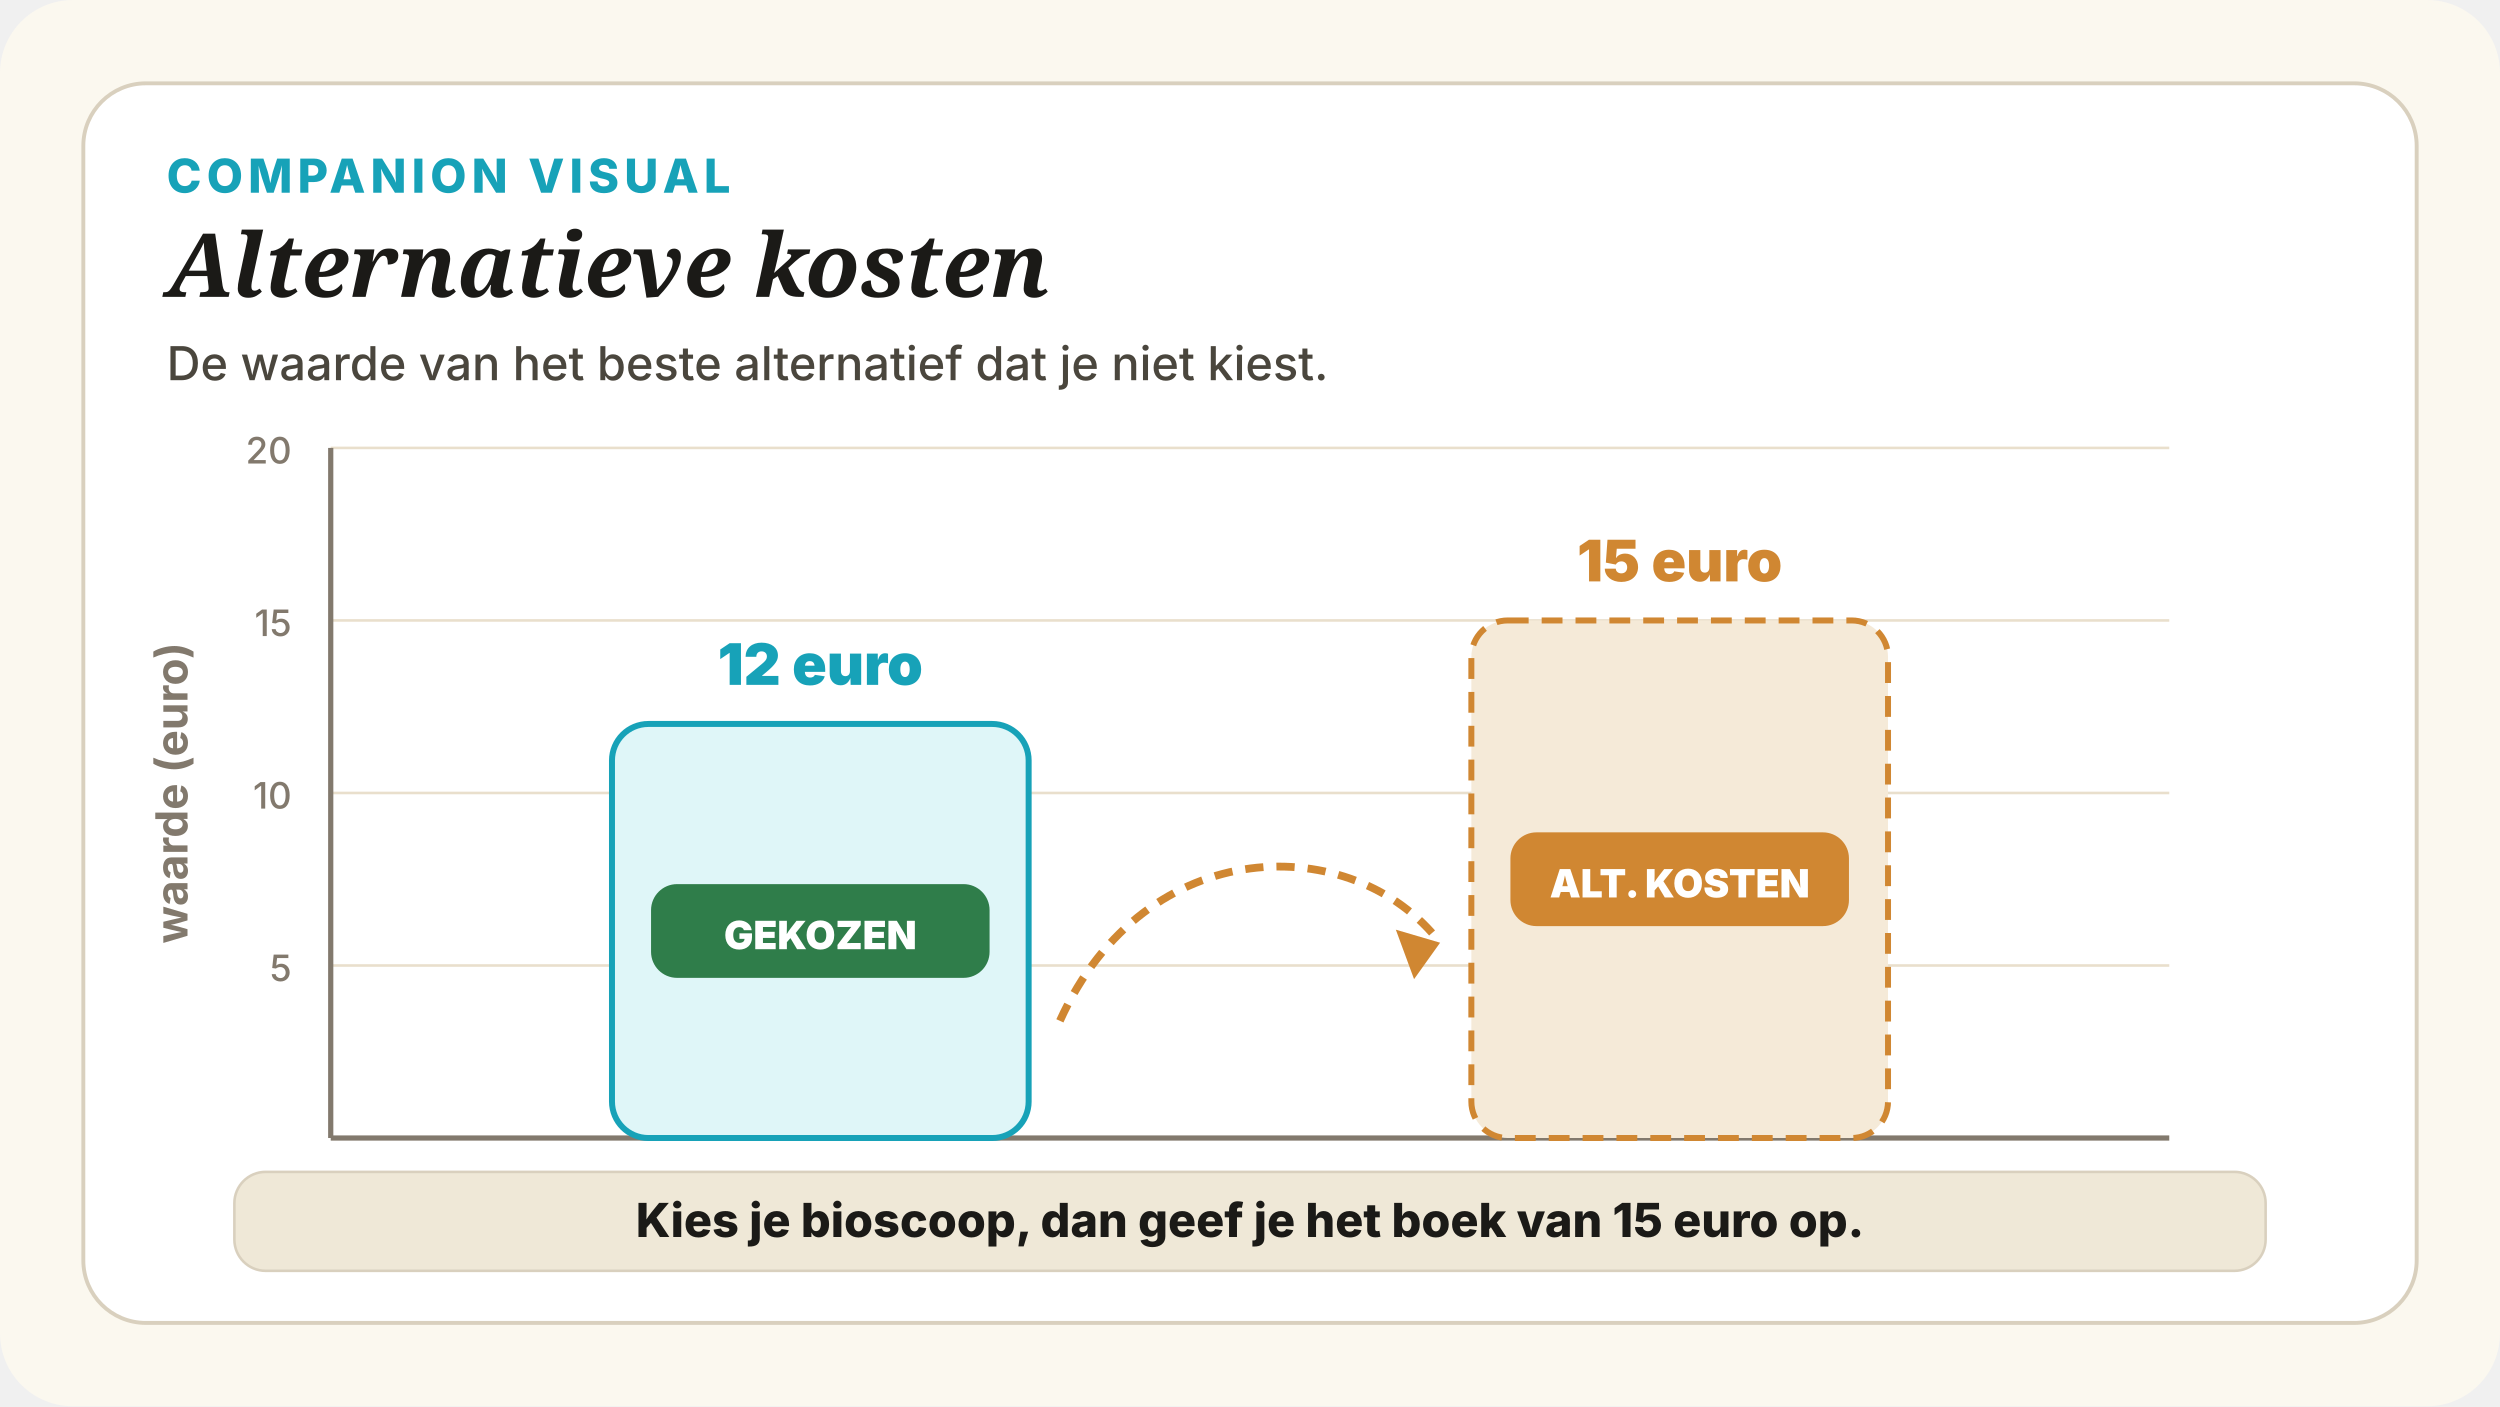
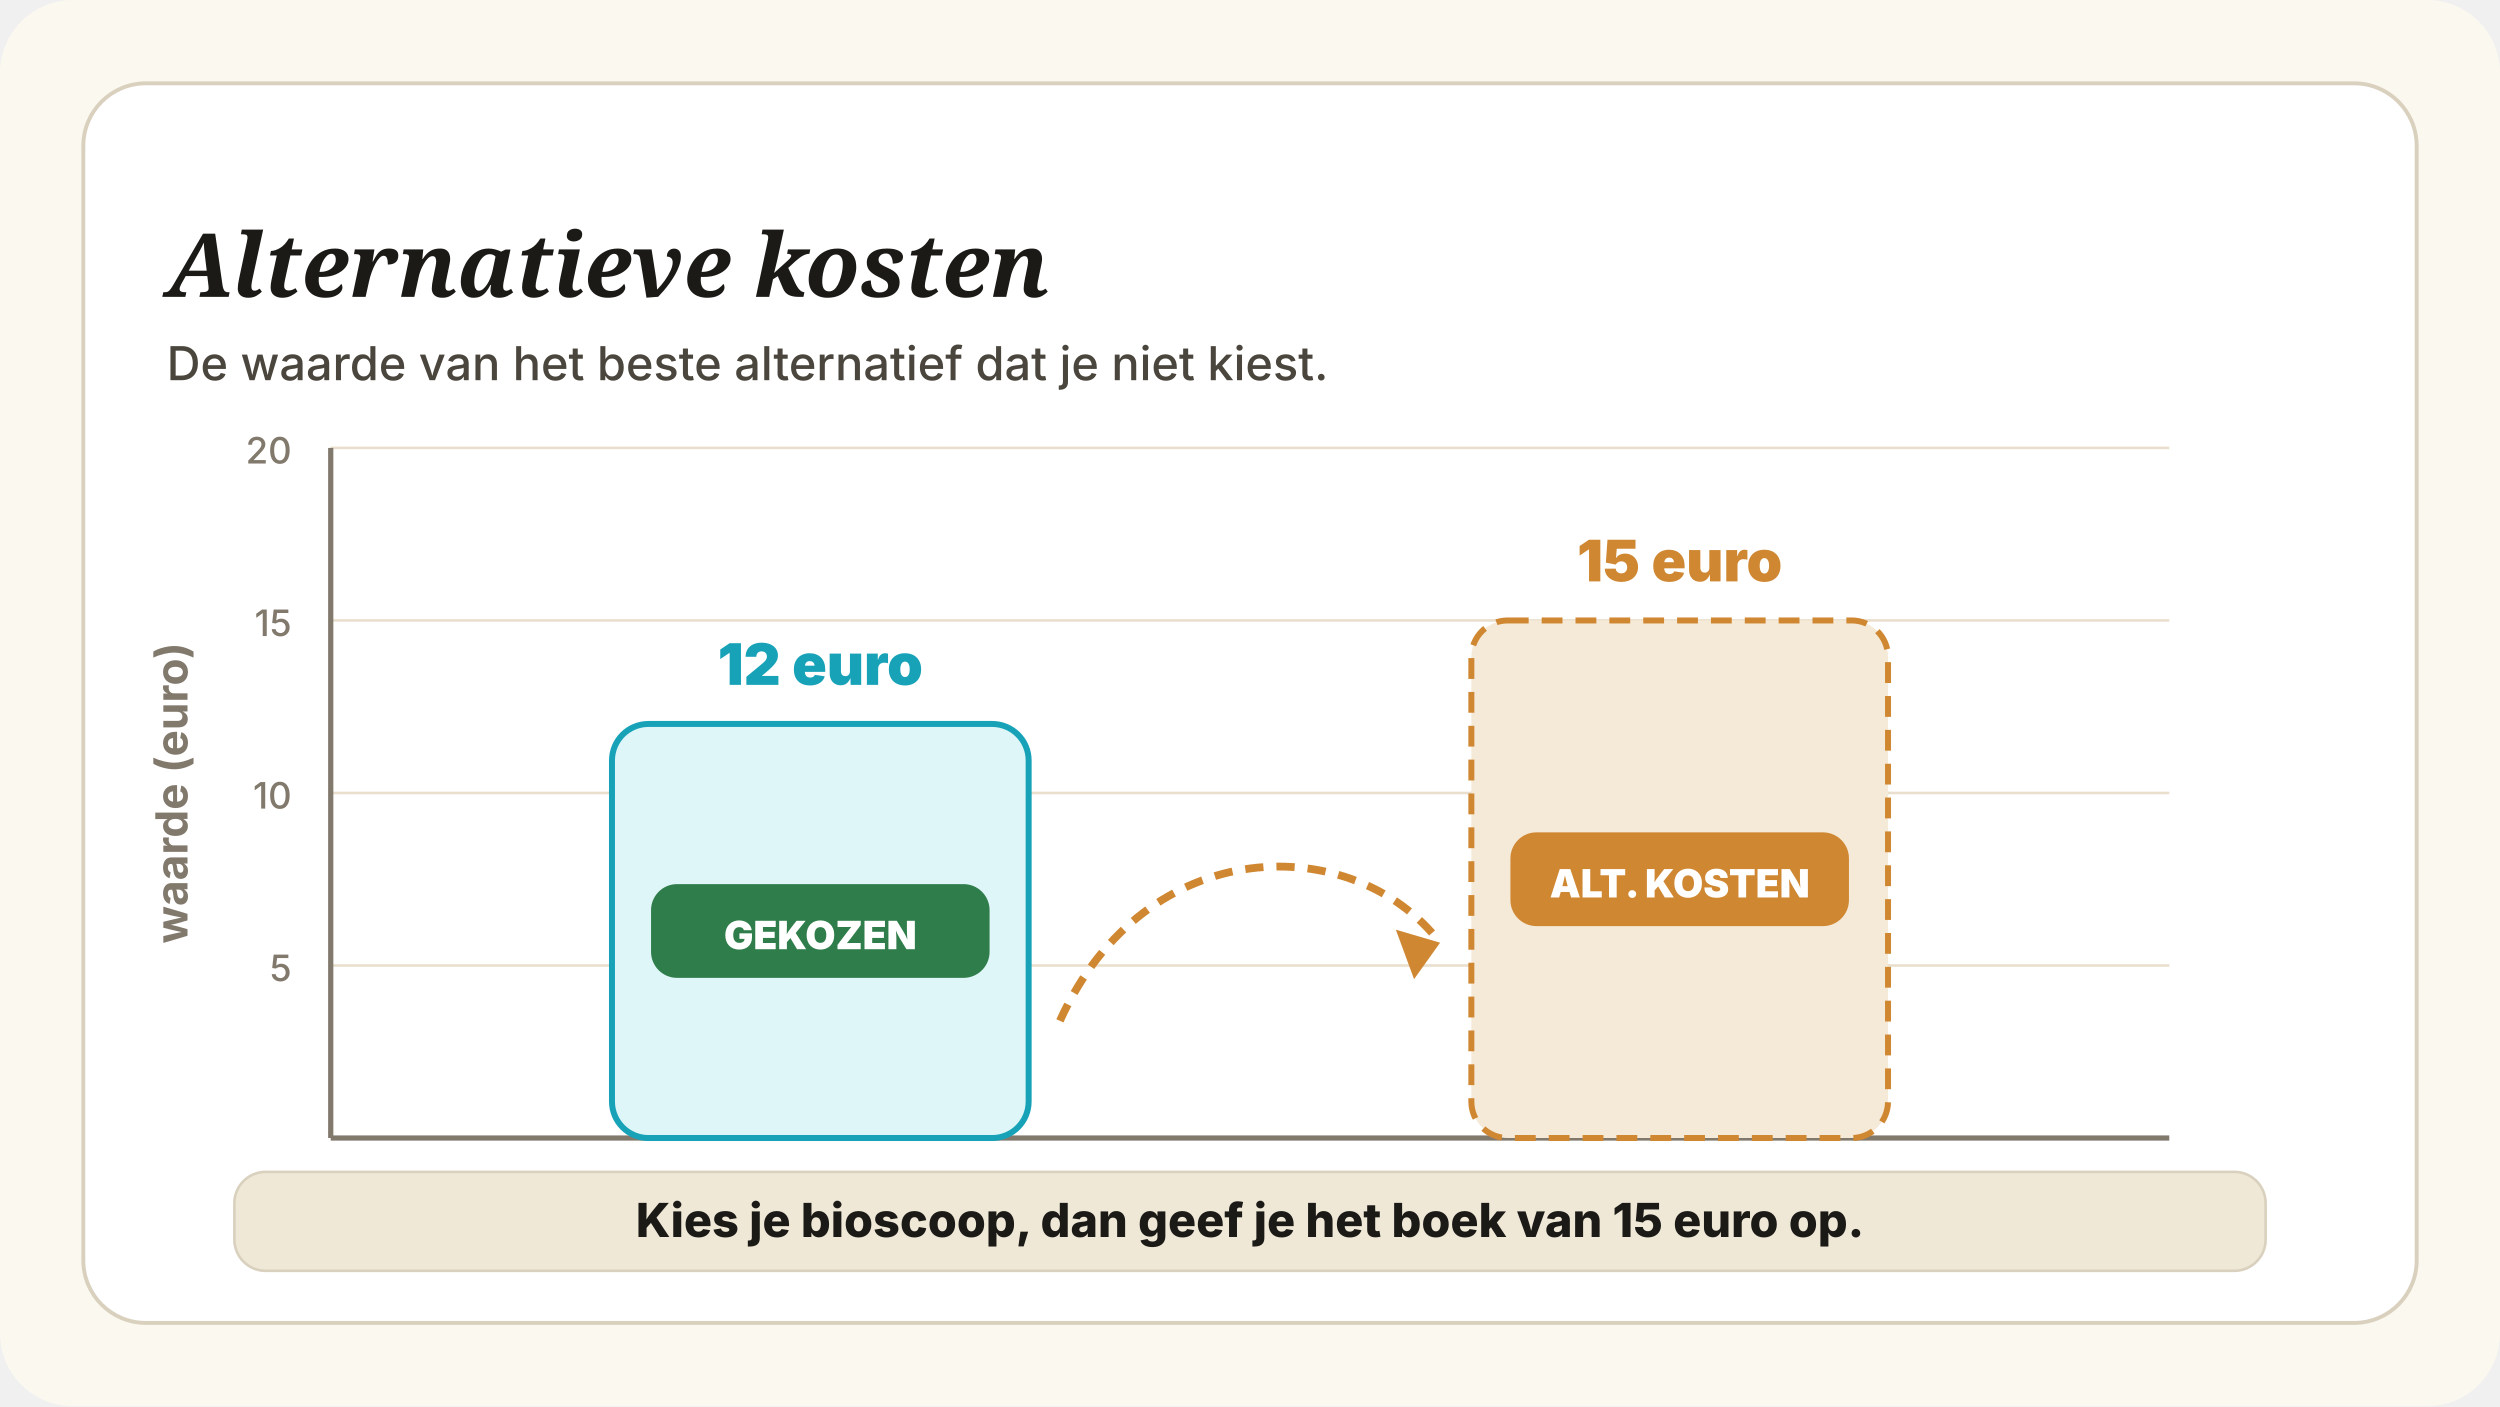
<svg xmlns="http://www.w3.org/2000/svg" viewBox="0 0 960 540">
  <rect width="960" height="540" rx="28" fill="#fbf8ef" />
  <rect x="32" y="32" width="896" height="476" rx="24" fill="#ffffff" stroke="#d9d0be" stroke-width="1.5" />
-   <text x="64" y="74" text-anchor="start" font-family="Inter, Arial, sans-serif" font-size="18" font-weight="800" letter-spacing="2" font-style="" fill="#17A2B8">COMPANION VISUAL</text>
  <text x="64" y="114" text-anchor="start" font-family="Fraunces, Georgia, serif" font-size="34" font-weight="700" letter-spacing="0" font-style="italic" fill="#1b1a17">Alternatieve kosten</text>
  <text x="64" y="146" text-anchor="start" font-family="Inter, Arial, sans-serif" font-size="18" font-weight="500" letter-spacing="0" font-style="" fill="#4a463d">De waarde van het beste alternatief dat je niet kiest.</text>
  <line x1="127" y1="370.75" x2="833" y2="370.75" stroke="#e9dfcc" stroke-width="1" />
  <text x="112" y="376.75" text-anchor="end" font-family="Inter, Arial, sans-serif" font-size="14" font-weight="500" letter-spacing="0" font-style="" fill="#82796d">5</text>
  <line x1="127" y1="304.5" x2="833" y2="304.5" stroke="#e9dfcc" stroke-width="1" />
  <text x="112" y="310.5" text-anchor="end" font-family="Inter, Arial, sans-serif" font-size="14" font-weight="500" letter-spacing="0" font-style="" fill="#82796d">10</text>
  <line x1="127" y1="238.25" x2="833" y2="238.25" stroke="#e9dfcc" stroke-width="1" />
  <text x="112" y="244.25" text-anchor="end" font-family="Inter, Arial, sans-serif" font-size="14" font-weight="500" letter-spacing="0" font-style="" fill="#82796d">15</text>
  <line x1="127" y1="172" x2="833" y2="172" stroke="#e9dfcc" stroke-width="1" />
  <text x="112" y="178" text-anchor="end" font-family="Inter, Arial, sans-serif" font-size="14" font-weight="500" letter-spacing="0" font-style="" fill="#82796d">20</text>
  <line x1="127" y1="172" x2="127" y2="437" stroke="#82796d" stroke-width="2" />
  <line x1="127" y1="437" x2="833" y2="437" stroke="#82796d" stroke-width="2" />
  <text transform="rotate(-90 72 304.5)" x="72" y="304.5" text-anchor="middle" font-family="Inter, Arial, sans-serif" font-size="17" font-weight="700" letter-spacing="0" font-style="" fill="#82796d">waarde (euro)</text>
  <rect x="235" y="278" width="160" height="159" rx="14" fill="#dff6f8" stroke="#17A2B8" stroke-width="2.3" />
  <text x="315" y="263" text-anchor="middle" font-family="Inter, Arial, sans-serif" font-size="22" font-weight="900" letter-spacing="0" font-style="" fill="#17A2B8">12 euro</text>
  <text x="315" y="470" text-anchor="middle" font-family="Inter, Arial, sans-serif" font-size="20" font-weight="800" letter-spacing="0" font-style="" fill="#1b1a17">Bioscoop</text>
  <rect x="250" y="339.5" width="130" height="36" rx="10" fill="#2f7d4a" />
  <text x="315" y="364.5" text-anchor="middle" font-family="Inter, Arial, sans-serif" font-size="15" font-weight="900" letter-spacing="0" font-style="" fill="#ffffff">GEKOZEN</text>
  <rect x="565" y="238.25" width="160" height="198.75" rx="14" fill="#f5ead8" stroke="#d08732" stroke-width="2.3" stroke-dasharray="8,5" />
  <text x="645" y="223.25" text-anchor="middle" font-family="Inter, Arial, sans-serif" font-size="22" font-weight="900" letter-spacing="0" font-style="" fill="#d08732">15 euro</text>
  <text x="645" y="470" text-anchor="middle" font-family="Inter, Arial, sans-serif" font-size="20" font-weight="800" letter-spacing="0" font-style="" fill="#1b1a17">Boek</text>
  <rect x="580" y="319.625" width="130" height="36" rx="10" fill="#d08732" />
  <text x="645" y="344.625" text-anchor="middle" font-family="Inter, Arial, sans-serif" font-size="15" font-weight="900" letter-spacing="0" font-style="" fill="#ffffff">ALT. KOSTEN</text>
  <path d="M 407 392 C 440 319, 520 319, 553 362" fill="none" stroke="#d08732" stroke-width="3" stroke-dasharray="7,5" />
  <polygon points="553,362 536,357 543,376" fill="#d08732" />
  <rect x="90" y="450" width="780" height="38" rx="12" fill="#efe8d7" stroke="#d9d0be" stroke-width="1" />
  <text x="480" y="475" text-anchor="middle" font-family="Inter, Arial, sans-serif" font-size="18" font-weight="800" letter-spacing="0" font-style="" fill="#1b1a17">Kies je bioscoop, dan geef je het boek van 15 euro op.</text>
</svg>
